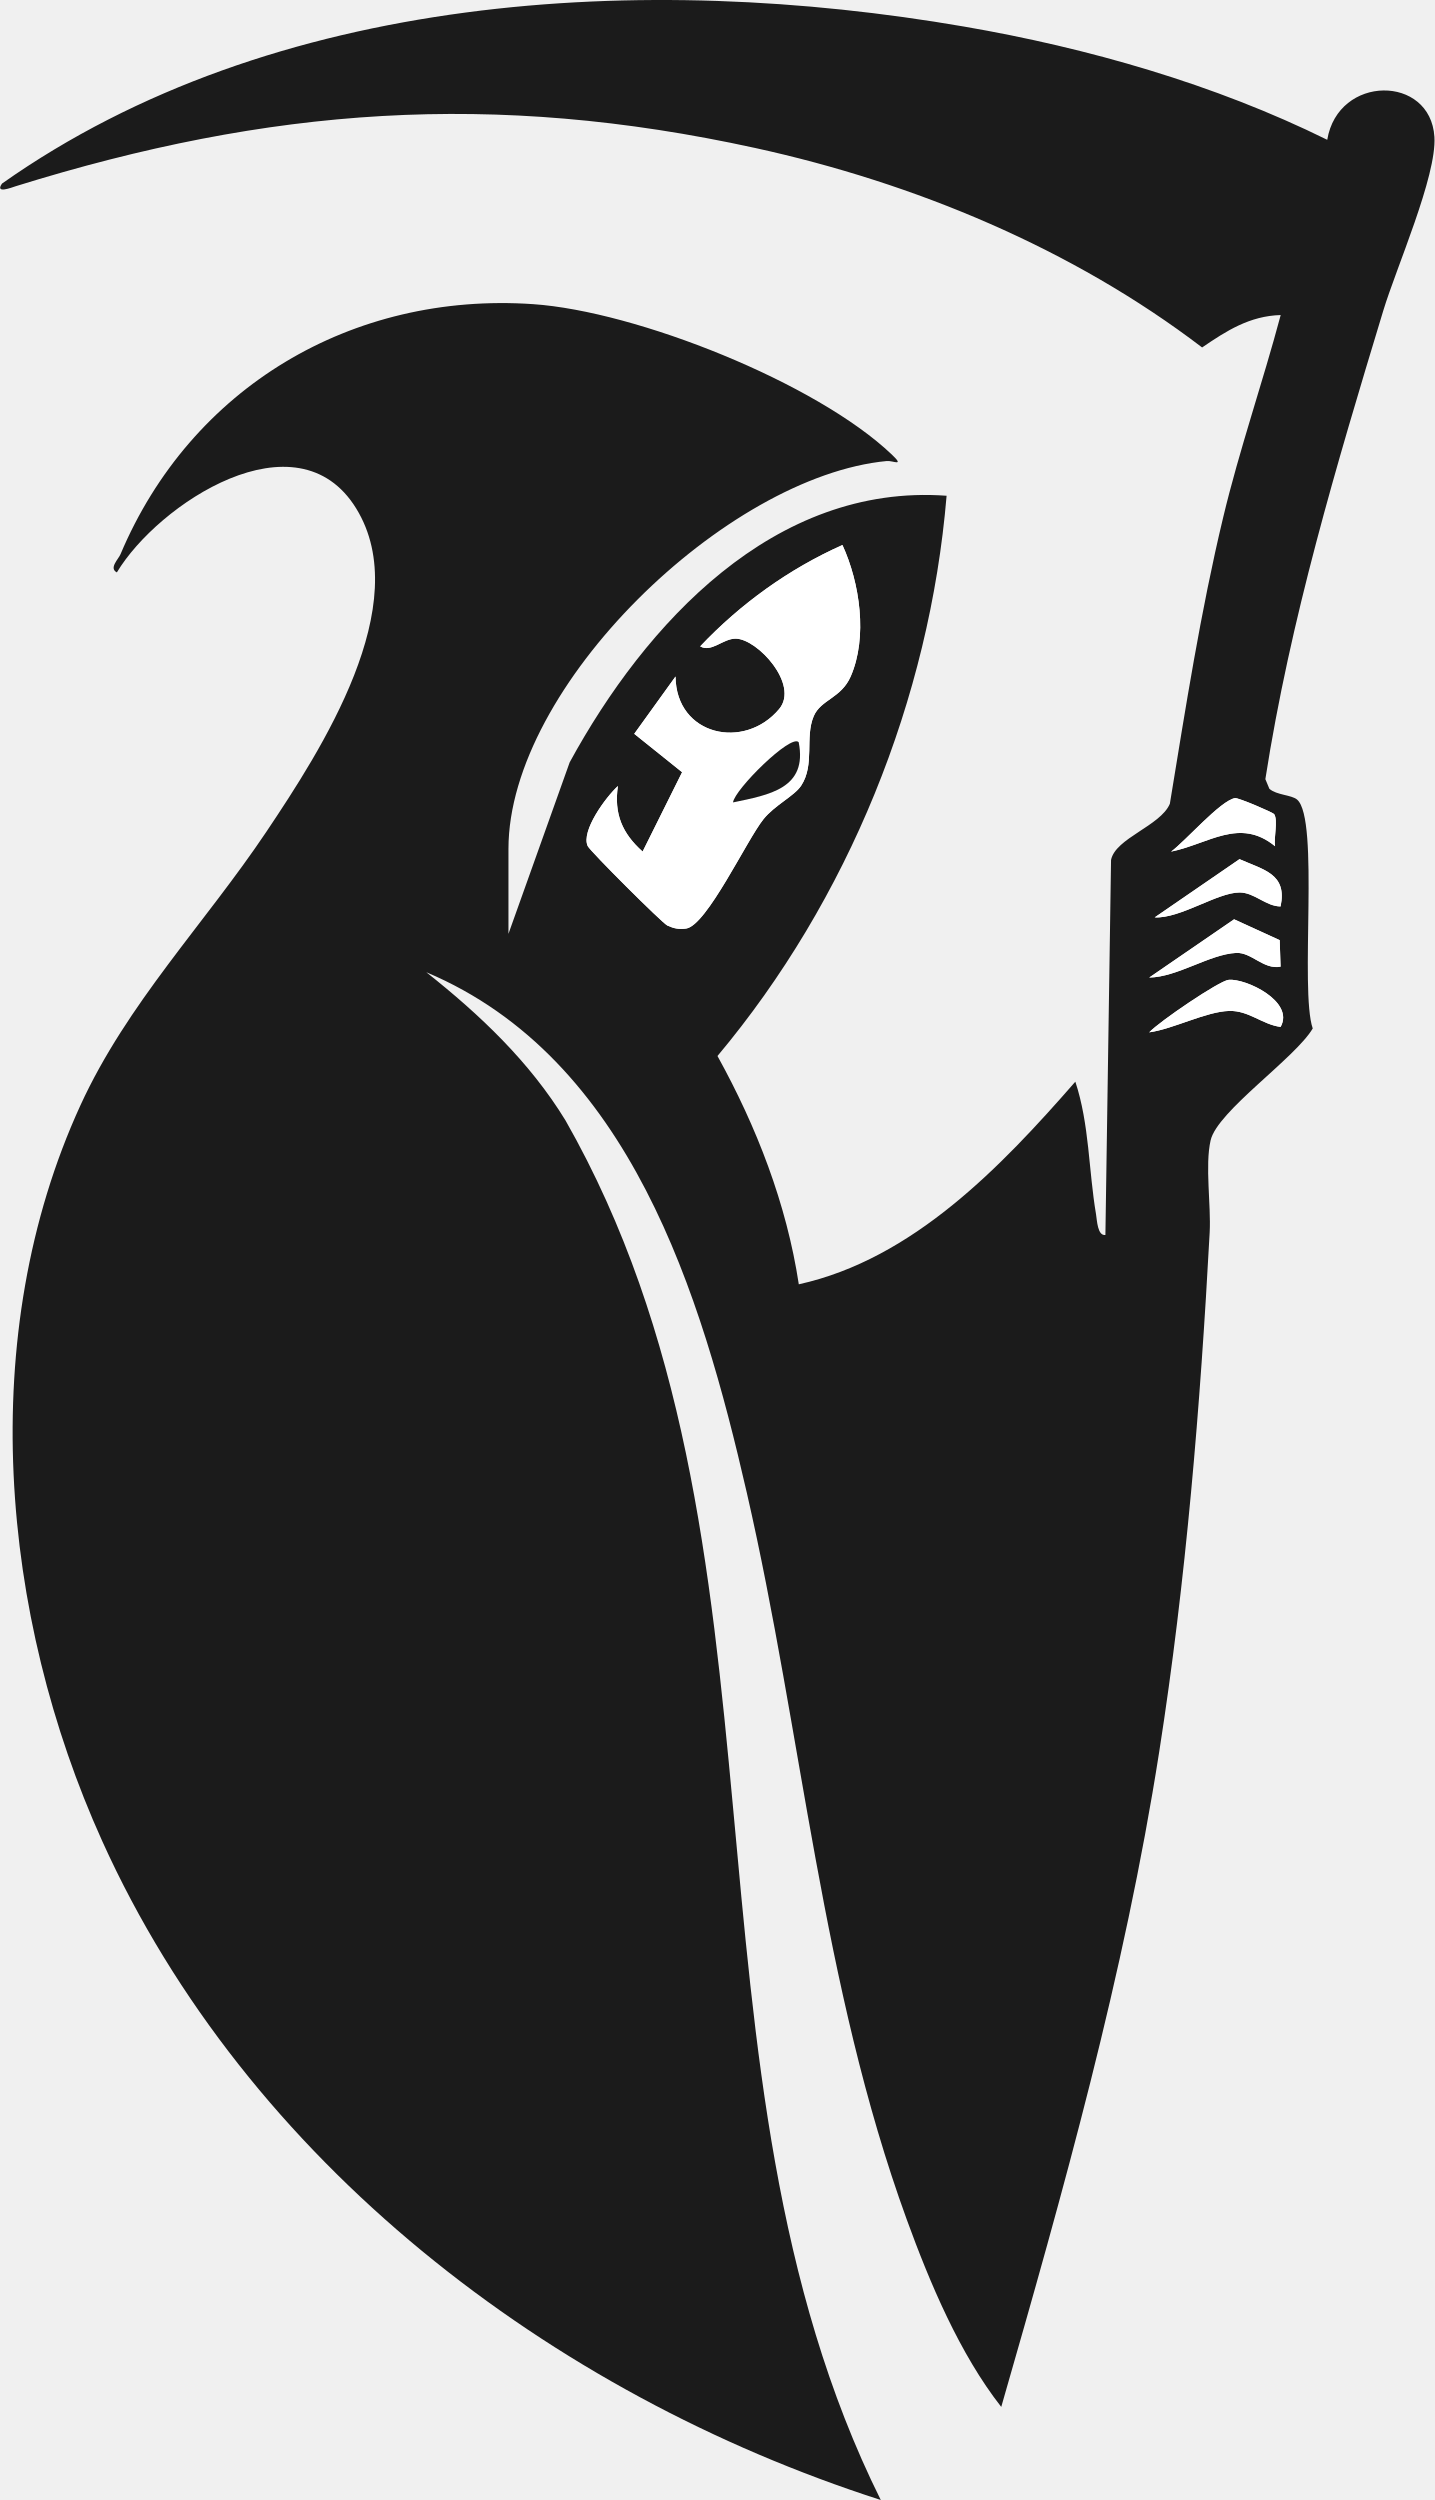
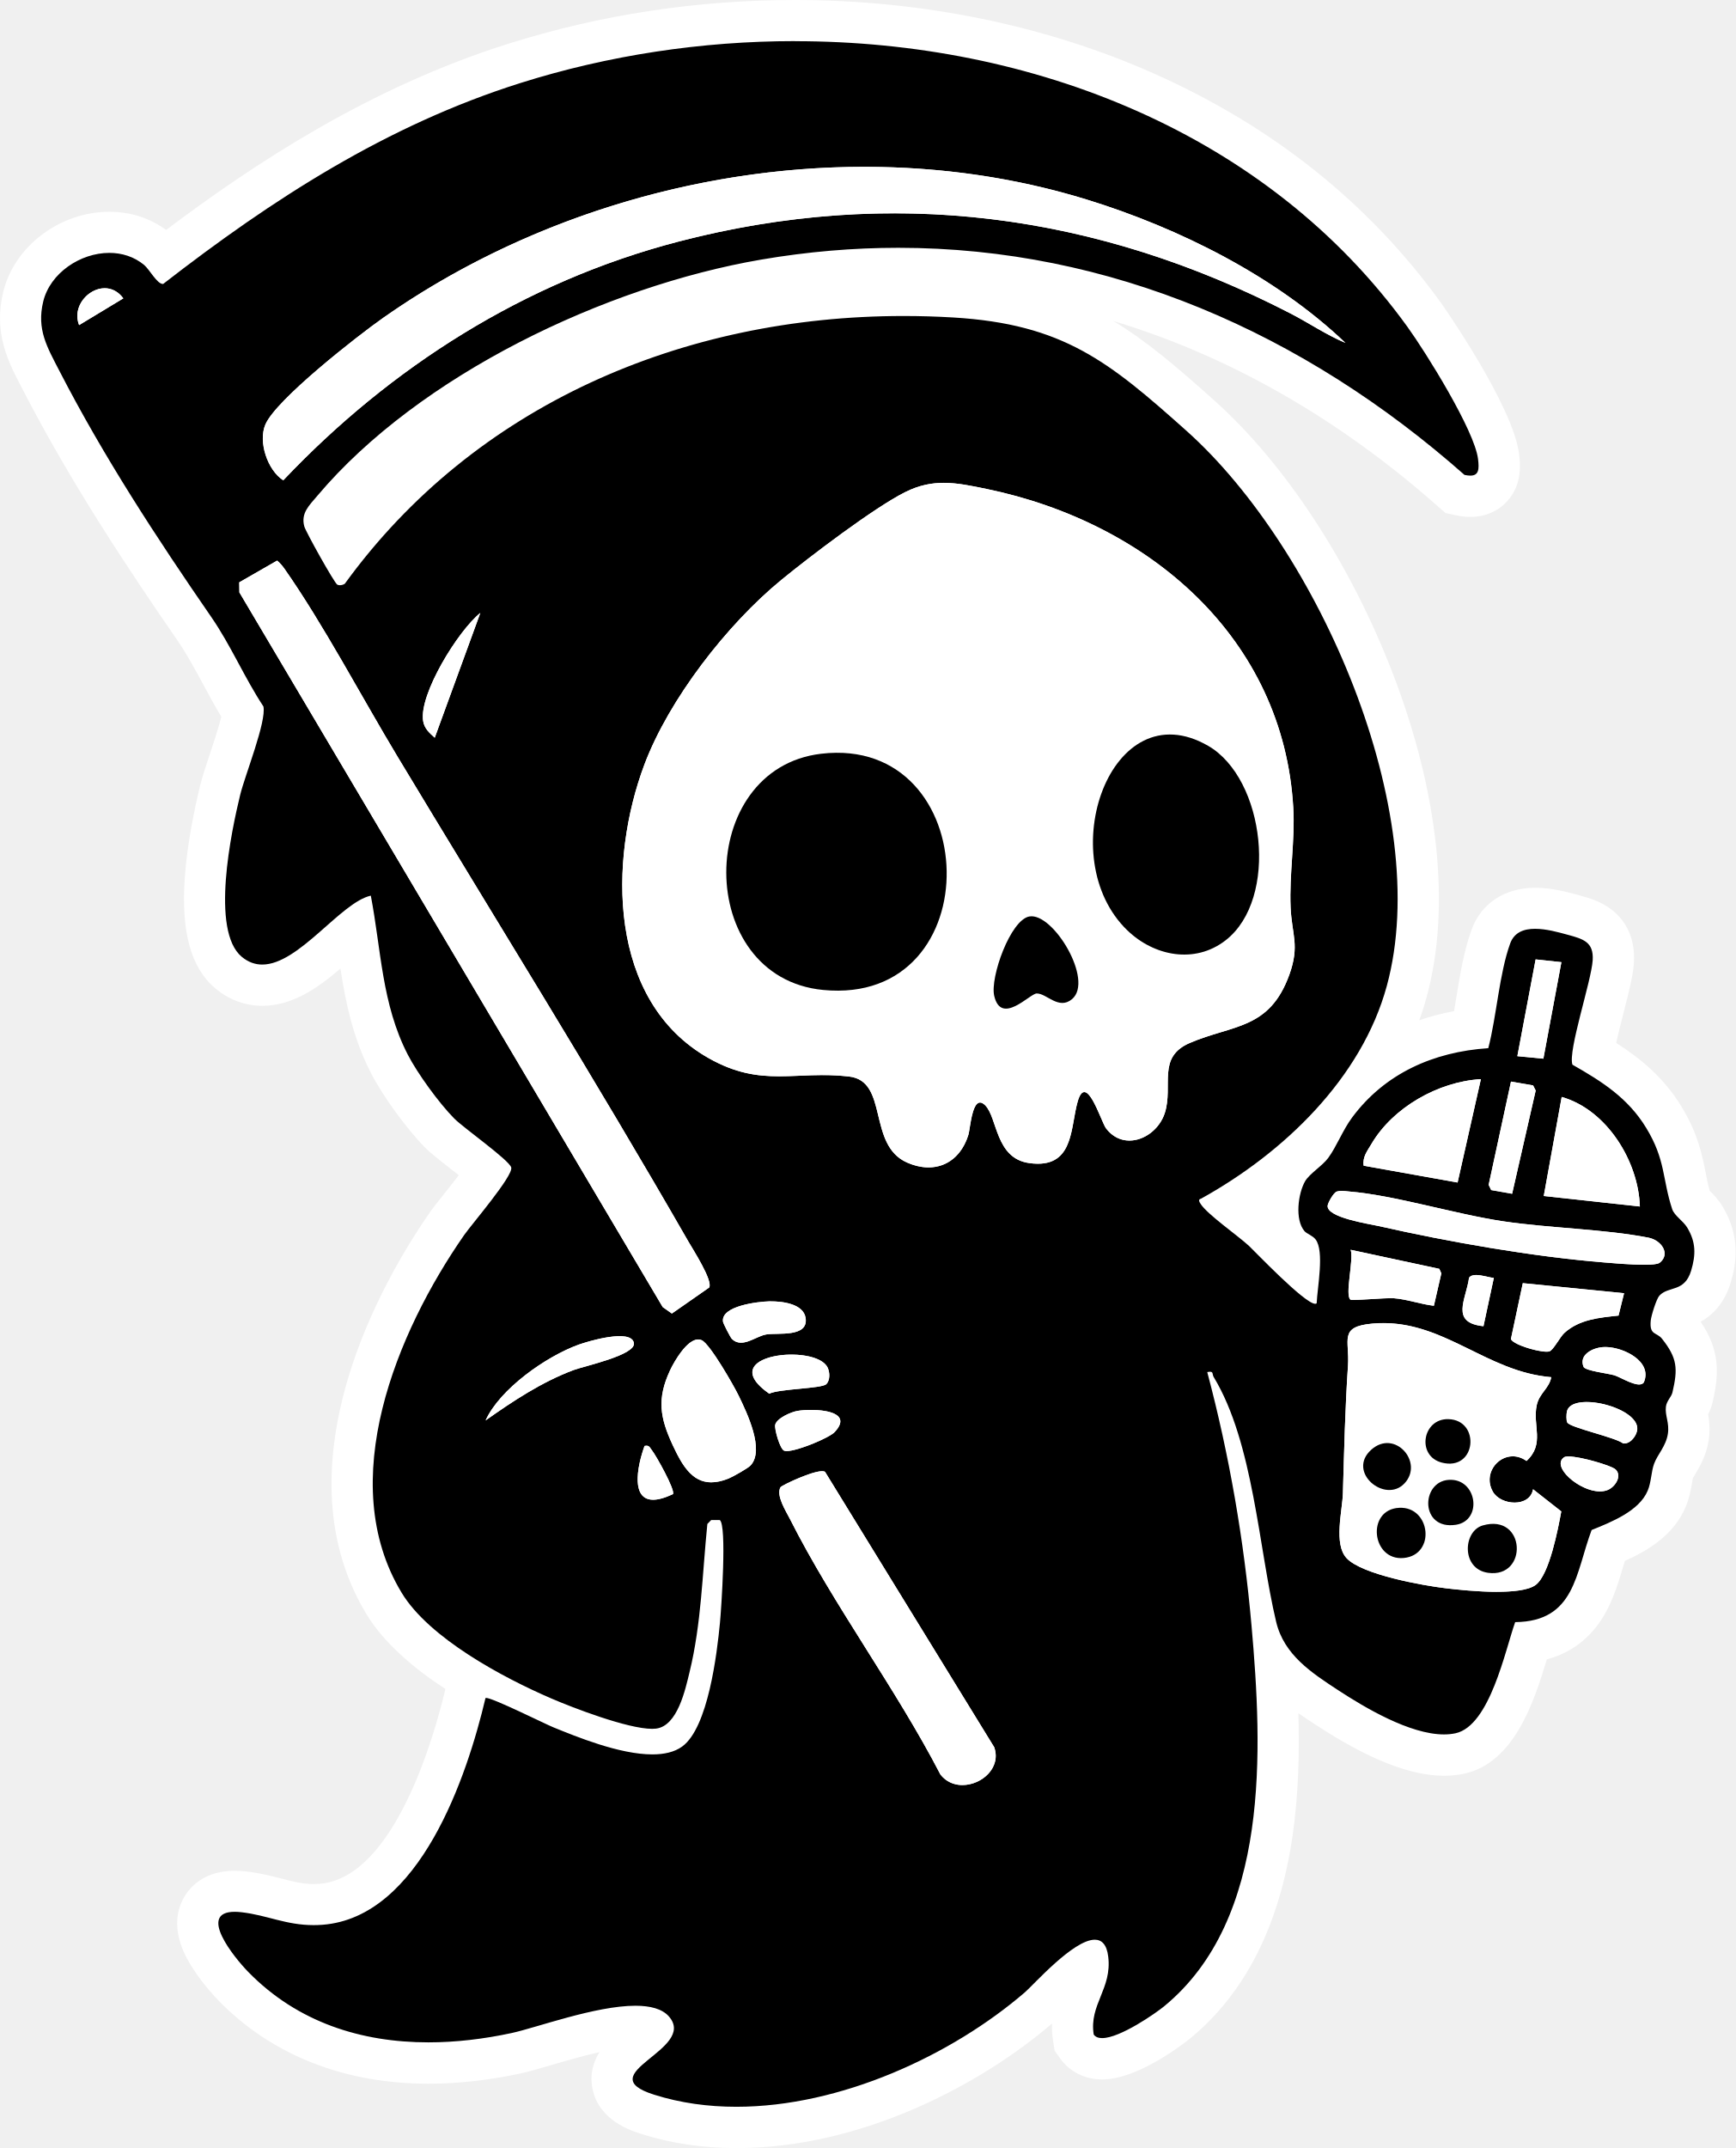
- <svg xmlns="http://www.w3.org/2000/svg" id="Layer_1" version="1.1" viewBox="0 0 261.96 456.53">
+ <svg xmlns="http://www.w3.org/2000/svg" id="Layer_1" version="1.1" viewBox="0 0 505.82 625.85">
  <defs>
    <style>
      .st0 {
        fill: #fff;
      }
- 
-       .st1 {
-         fill: #1b1b1b;
-       }
    </style>
  </defs>
-   <path class="st1" d="M92.85,170.53l11.18-31.32c13.82-25.34,37.33-50.98,68.83-48.68-3.11,37.17-17.96,73.79-41.84,102.31,7.15,12.93,12.62,27,14.85,41.69,20.86-4.61,36.95-21.48,50.5-37,2.57,7.77,2.42,16.23,3.78,24.22.18,1.06.26,3.97,1.71,3.77l1.03-68.48c.79-3.99,9.03-6.21,10.74-10.26,2.87-17.48,5.6-35.05,9.73-52.27,2.99-12.5,7.21-24.59,10.51-36.98-5.69.17-9.88,2.87-14.35,5.92-23.69-18.07-52.52-30.06-81.63-36.43-47.87-10.47-88.68-7.42-135.03,6.99-.72.23-3.86,1.47-2.49-.49C49.93-1.45,117.73-5.2,176.04,4.85c22.6,3.89,45.8,10.54,66.33,20.68,1.98-11.93,18.87-11.92,19.57-.53.44,7.17-6.96,23.86-9.35,31.77-8.53,28.15-16.98,56.34-21.52,85.51l.73,1.76c1.34,1.18,4.05,1.1,5.07,1.98,4.13,3.55.44,34.78,2.85,41.79-3.21,5.44-17.45,15.12-18.65,20.44-1.05,4.64.1,11.75-.17,16.83-1.7,31.59-4.32,63.55-9.21,94.79-6.35,40.62-17.52,80.27-28.85,119.66-7.59-9.68-13.03-22.62-17.26-34.23-15.56-42.74-19.09-88.67-29.22-132.78-8.31-36.19-21.27-79.27-58.51-94.98,9.78,7.75,18.85,16.33,25.42,27.07,43.79,76.89,18.58,173.49,57.57,251.92-60.33-19.4-115.7-61.77-142.17-120.32C.03,294.97-4.52,243.76,14.68,201.86c8.53-18.62,22.73-33.2,33.99-50.01,9.98-14.9,27.19-41.45,16.37-59.01s-36.19-.83-43.7,11.69c-1.5-.78.29-2.41.67-3.33,12.85-30.46,42.27-47.92,75.32-45.66,18.89,1.29,51.74,14.34,65.53,27.47,2.4,2.29.21,1.07-.92,1.18-29.28,2.77-69.09,41.1-69.09,70.83v15.5ZM112.84,143.53c-2.23,2.04-6.77,8.23-5.52,10.96.43.94,13.62,14.09,14.55,14.52,1.16.54,2.15.74,3.43.55,3.77-.55,11.08-16.18,14.12-19.97,2.06-2.57,5.63-4.23,6.88-6.12,2.55-3.86.64-8.82,2.3-12.7,1.3-3.04,5.01-3.26,6.75-7.25,3.13-7.16,1.67-17.08-1.51-24-9.79,4.37-18.61,10.72-25.98,18.51,2.06,1.19,4.18-1.45,6.52-1.41,3.96.07,11.6,8.4,7.91,12.84-6.33,7.6-18.84,4.9-18.93-5.93l-7.54,10.47,8.74,7.01-7.21,14.49c-3.73-3.32-5.26-6.92-4.51-11.98ZM232.69,148.69c-.2-.33-6.59-3.05-7.16-2.95-2.66.45-9.05,7.85-11.68,9.78,6.89-1.42,12.52-6.29,18.99-.99-.26-1.59.57-4.68-.15-5.84ZM233.85,165.53c1.26-5.96-3.07-6.66-7.5-8.64l-15.49,10.64c4.7.23,11.39-4.53,15.49-4.55,2.73-.01,4.77,2.53,7.5,2.55ZM233.69,171.69l-8.33-3.81-15.5,10.64c5.15-.08,11.02-4.26,15.89-4.5,2.81-.14,4.99,3.11,8.1,2.51l-.16-4.83ZM233.85,187.53c2.62-4.64-6.36-8.9-9.49-8.6-1.69.16-12.61,7.57-14.5,9.59,4.36-.6,10.39-3.8,14.6-3.91,3.59-.1,6.08,2.5,9.39,2.92Z" />
-   <path class="st0" d="M112.84,143.53c-.75,5.06.78,8.66,4.51,11.98l7.21-14.49-8.74-7.01,7.54-10.47c.09,10.84,12.59,13.53,18.93,5.93,3.7-4.44-3.95-12.77-7.91-12.84-2.34-.04-4.46,2.59-6.52,1.41,7.37-7.78,16.18-14.13,25.98-18.51,3.19,6.92,4.64,16.84,1.51,24-1.74,3.99-5.45,4.22-6.75,7.25-1.66,3.88.24,8.84-2.3,12.7-1.25,1.89-4.81,3.55-6.88,6.12-3.05,3.79-10.36,19.42-14.12,19.97-1.28.19-2.27-.01-3.43-.55-.93-.43-14.12-13.59-14.55-14.52-1.25-2.74,3.29-8.92,5.52-10.96ZM145.85,135.54c-1.38-1.6-11.73,8.66-11.99,10.99,6.59-1.38,13.66-2.52,11.99-10.99Z" />
-   <path class="st0" d="M233.69,171.69l.16,4.83c-3.11.6-5.29-2.64-8.1-2.51-4.87.24-10.74,4.42-15.89,4.5l15.5-10.64,8.33,3.81Z" />
-   <path class="st0" d="M233.85,187.53c-3.32-.42-5.8-3.02-9.39-2.92-4.22.12-10.24,3.32-14.6,3.91,1.89-2.02,12.81-9.43,14.5-9.59,3.14-.3,12.11,3.95,9.49,8.6Z" />
-   <path class="st0" d="M233.85,165.53c-2.72-.02-4.76-2.56-7.5-2.55-4.11.02-10.8,4.78-15.49,4.55l15.49-10.64c4.43,1.98,8.76,2.68,7.5,8.64Z" />
-   <path class="st0" d="M232.69,148.69c.72,1.16-.1,4.25.15,5.84-6.47-5.3-12.1-.43-18.99.99,2.63-1.93,9.02-9.33,11.68-9.78.57-.1,6.96,2.62,7.16,2.95Z" />
-   <path class="st1" d="M145.85,135.54c1.67,8.46-5.41,9.61-11.99,10.99.26-2.33,10.61-12.59,11.99-10.99Z" />
+   <g>
+     <path d="M214.63,619.85c-9.1,0-17.76-1.27-25.73-3.78-2.53-.79-9.24-2.91-10.35-8.74-1.07-5.6,3.62-9.4,7.39-12.46,1.17-.95,3.16-2.57,4.1-3.68-.71-.37-2.19-.77-4.81-.77-7.46,0-18.25,3.15-26.14,5.46-3.46,1.01-6.45,1.88-8.72,2.37-8.78,1.89-17.35,2.84-25.48,2.84-23.22,0-42.33-7.51-56.8-22.32-4.96-5.08-12.83-14.7-9.73-22.06.89-2.12,3.38-5.67,10.06-5.67.84,0,1.74.05,2.7.16,3.51.4,6.51,1.17,9.42,1.92,3.72.96,6.93,1.78,10.86,1.78.71,0,1.44-.03,2.17-.08,25.39-1.96,37.9-43.62,42.1-61.44l.41-1.73,1.29-1.23c.16-.15.32-.29.49-.42-10.04-5.98-20.48-13.82-25.91-22.8-25.31-41.81,7.68-95.33,18.39-110.73.69-.99,1.91-2.52,3.6-4.64,1.94-2.43,5.88-7.37,7.98-10.49-2.02-1.72-5.01-4.06-6.9-5.53-3.47-2.71-5.67-4.44-6.89-5.67-4.84-4.89-11.54-14.11-14.64-20.13-5.95-11.57-7.65-23.56-9.29-35.16-.2-1.43-.41-2.88-.62-4.34-1.57,1.28-3.19,2.71-4.67,4.01-6.99,6.17-14.22,12.54-22.47,12.54-3.59,0-6.89-1.22-9.79-3.64-8.52-7.08-9.35-25.01-2.46-53.28.5-2.05,1.45-4.89,2.54-8.19,1.25-3.75,3.72-11.16,4.1-14.26-2.36-3.73-4.44-7.59-6.47-11.34-2.51-4.65-4.88-9.04-7.68-13.1-14.38-20.82-30.93-45.71-44.69-72.41l-.7-1.34c-3.39-6.53-6.9-13.28-4.52-23.06,2.6-10.68,13.39-18.74,25.09-18.74,5.29,0,10.14,1.71,14.02,4.95.77.64,1.43,1.41,2.07,2.23,25.96-19.86,60.42-43.31,101.97-56.4,26.26-8.27,53.77-12.47,81.75-12.47,36.11,0,71.47,7.23,102.24,20.92,33.55,14.92,60.84,36.72,81.11,64.79,3.12,4.32,20.36,30.28,21.68,41.33.25,2.07.71,5.92-1.91,8.87-1.08,1.22-3.05,2.67-6.31,2.67-.91,0-1.87-.11-2.94-.34l-1.54-.33-1.18-1.04c-47.89-42.31-103.57-64.67-161.03-64.67-12.87,0-25.98,1.13-38.96,3.35-40.41,6.92-94.97,30.25-125.75,66.75-.28.33-.56.66-.84.98-.65.75-1.63,1.88-1.8,2.35.68,1.52,3.11,5.96,5.2,9.6,37.41-47.86,96.67-75.17,163.69-75.17,4.9,0,9.89.15,14.82.44,33.69,2.02,48.44,13.83,71.62,34.52,19.75,17.64,38.61,46.48,50.44,77.14,13.02,33.76,16.49,65.95,9.75,90.66-2.06,7.55-5.33,14.96-9.67,22.08,7.94-5.92,17.58-9.68,28.56-11.07.52-2.58.97-5.36,1.44-8.23,1.05-6.44,2.14-13.1,4.18-18.75,1.11-3.08,4.27-8.24,12.89-8.24,3.94,0,7.96,1.09,10.9,1.89,4.75,1.29,12.54,3.41,11.88,13.66-.2,3.09-1.47,8.04-2.93,13.78-.96,3.75-2.43,9.48-2.95,12.8,7.86,4.64,15.2,9.89,20.58,18.7,4.27,6.99,5.29,12.19,6.29,17.21.48,2.44.94,4.76,1.78,7.41.22.25.63.65.92.94.94.92,2.11,2.07,3.02,3.58,4.09,6.81,3.18,12.61,1.74,17.38-2.13,7.06-7.01,8.58-9.63,9.39-.23.07-.52.16-.75.24-.32.82-.72,2.06-.97,2.96.58.44,1.22,1.02,1.83,1.78,5.92,7.48,6.06,12.65,4.17,20.74-.36,1.55-1.11,2.73-1.6,3.51-.06.09-.12.19-.18.29.04.33.14.84.21,1.23.32,1.6.75,3.79.32,6.57-.53,3.39-2.06,5.94-3.19,7.8-.48.79-.93,1.54-1.12,2.06-.21.56-.36,1.49-.52,2.48-.27,1.61-.6,3.61-1.43,5.59-3.02,7.26-10.93,11.14-17.12,13.71-.48,1.47-.93,2.98-1.37,4.45-2.87,9.64-6.38,21.45-21.19,23.53-.17.55-.34,1.14-.52,1.74-3.55,11.93-8.42,28.27-20.06,30.82-1.46.32-3.02.48-4.65.48-8.67,0-19.77-4.5-33.95-13.76-5.29-3.46-11-7.19-15.22-12.42,2.71,41.07-.3,80.78-28.56,104.02-.13.11-13.33,10.64-21.88,10.64-4.18,0-6.39-2.22-7.34-3.55l-.82-1.15-.22-1.4c-.96-6.01.9-10.59,2.38-14.28,1.06-2.64,1.94-4.8,1.91-7.38-2.11,1.3-5.69,4.21-11.75,10.29-1.22,1.22-2.09,2.1-2.77,2.69-19.56,16.82-52.94,34.79-87.99,34.79ZM279.07,513.62c.28.26.7.48,1.42.48h0c1.26,0,2.72-.72,3.4-1.68.26-.36.33-.65.31-.93l-46.82-76.19c-1.09.39-2.35.9-3.47,1.4.35.7.72,1.4.96,1.82.27.5.52.95.71,1.34,6.38,12.63,14.4,25.38,22.15,37.72,7.36,11.71,14.96,23.81,21.34,36.03ZM398.74,391.85c.01.33.04.68.05.99.09,1.48.19,3.32.05,5.47-.73,10.75-1.04,21.75-1.34,32.38l-.13,4.53c-.04,1.56-.25,3.27-.47,5.09-.3,2.48-1.01,8.29-.04,9.6,2.07,2.2,14.6,5.62,25.28,6.88,5.56.66,10.32.99,14.15.99,5.26,0,7.18-.63,7.66-.83.63-.75,2.32-3.64,4.48-14.14l-.79-.62c-1.77,1.02-3.9,1.59-6.23,1.59-4.88,0-9.42-2.45-11.57-6.24-2.29-4.05-2.28-8.84.04-12.81,2.31-3.97,6.52-6.43,10.99-6.43.36,0,.71.02,1.07.05-.01-.58-.07-1.31-.15-2.26-.2-2.21-.45-4.97.22-8.01.2-.9.47-1.7.78-2.43-6.09-1.68-11.52-4.35-16.82-6.96-7.54-3.7-14.65-7.2-22.82-7.2-.86,0-1.73.04-2.59.11-.79.07-1.39.15-1.83.23ZM203.07,397.82c-.8,1.1-1.68,2.54-2.35,3.97-2.97,6.38-2.38,9.93.77,16.72,2.85,6.13,4.34,7.37,5.82,7.37h0c.74,0,1.71-.23,2.8-.67.71-.3,3.07-1.64,4.18-2.37.25-1.07.08-4.27-4.37-13.47-1.2-2.49-4.53-8.18-6.86-11.55ZM447.13,387.07c.63.19,1.29.37,1.88.51.02-.03.04-.05.05-.08.87-1.29,1.77-2.62,2.89-3.62,1.25-1.12,2.56-2.04,3.91-2.78l-7.3-.72-1.43,6.7ZM196.58,374.87l3.32-2.31c-.77-1.53-1.97-3.66-3.61-6.37-.38-.63-.69-1.15-.9-1.51-18.96-33.04-39.22-66.31-58.8-98.48-8.52-13.99-17.33-28.46-25.91-42.71-3.45-5.73-6.89-11.73-10.54-18.08-6.79-11.84-13.81-24.06-20.81-34.32l-2.6,1.49,119.85,202.29ZM399.3,372.52s.06,0,.09,0c1.3-.08,2.56-.16,3.68-.21l-3.65-.79c0,.09-.08.74-.11,1ZM358.82,351.09c1.38,1.13,2.84,2.29,3.9,3.12,2.08,1.63,4.04,3.18,5.37,4.41.3.28,1.01.99,2,1.99,3.65,3.68,6.44,6.39,8.58,8.39.09-1.65.09-3.19-.1-4.12-.04-.02-.08-.04-.11-.07-.79-.46-1.87-1.09-2.8-2.17-5.02-5.78-3.46-16.4-.45-21.52,1.19-2.03,2.98-3.58,4.72-5.07.87-.75,1.96-1.69,2.35-2.23.41-.56.82-1.21,1.23-1.92-7.14,7.04-15.44,13.51-24.69,19.19ZM470.76,344.71c-1.83-6.26-5.73-12.52-11.12-16.34l-2.69,14.83,13.8,1.51ZM420.2,337.63l3.52-15.61c-7.3,2.4-14.09,7.2-18.03,13.01l14.51,2.6ZM239.76,307.24c2.98,0,5.72.15,8.38.46,10.09,1.16,12.25,10.1,13.67,16.01,1.34,5.58,2.27,8.34,4.95,9.53,1.37.6,2.66.91,3.83.91,3.49,0,5.12-2.8,5.86-5.19.07-.32.13-.77.22-1.29.69-4.34,1.97-12.41,8.95-12.41,1.44,0,3.59.44,5.71,2.54,2.21,2.19,3.22,5.15,4.2,8.01,1.76,5.13,2.7,6.79,5.2,7.14.63.09,1.22.14,1.74.14,2.48,0,3.25-.35,4.63-8.16.33-1.87.67-3.81,1.21-5.66,1.78-6.14,5.58-7.06,7.68-7.06,5.58,0,8.11,5.87,10.34,11.06.3.71.71,1.65.92,2.08.74.88,1.39,1,1.88,1,1.63,0,3.88-1.57,4.62-3.91.56-1.78.57-3.9.57-6.15,0-5.42.01-13.6,10.07-17.91,3.45-1.48,6.74-2.47,9.64-3.35,8.22-2.48,12.74-3.85,16.07-13.08,1.62-4.5,1.31-6.62.74-10.46-.29-1.93-.61-4.12-.73-6.88-.21-5.06.11-10.03.42-14.83.32-4.9.62-9.53.37-14.05-2.44-42.96-35.68-77.27-84.67-87.4-4.28-.89-7.9-1.63-11.19-1.63-3.06,0-5.7.64-8.56,2.07-8.4,4.19-26.92,18.25-34.97,24.85-16,13.11-31.66,34.19-38.09,51.25-8.64,22.94-11.48,62.71,16.1,78.25,6.6,3.72,11.79,4.49,17.54,4.49,1.86,0,3.76-.08,5.77-.17,2.2-.09,4.48-.19,6.92-.19ZM251.89,54.61c-48.79,0-97.37,15.25-136.79,42.93-11.04,7.75-30.28,23.94-32.24,28.5-.48,1.12-.3,2.96.27,4.7,32.35-32.44,71.24-55.23,112.89-66.11,21.56-5.63,43.29-8.48,64.6-8.48,10.27,0,20.51.66,30.72,1.97-12.8-2.33-26-3.51-39.45-3.51Z" />
+     <path class="st0" d="M231.69,12c69,0,137.65,26.66,178.49,83.23,5.4,7.48,19.59,30.22,20.58,38.53.35,2.9.26,4.82-2.26,4.82-.47,0-1.03-.07-1.69-.21-46.87-41.41-103.37-66.17-165-66.17-13.11,0-26.44,1.12-39.98,3.44-45.41,7.78-99.69,33.65-129.33,68.8-2.37,2.81-4.87,5.06-3.82,8.93.43,1.59,8.76,16.48,9.61,16.97.21.12.48.17.77.17.51,0,1.07-.17,1.44-.44,37.81-52.12,98.6-78,162.83-78,4.8,0,9.62.14,14.46.43,32.13,1.92,45.43,12.87,67.98,33.01,38.58,34.46,72.19,111.17,58.4,161.75-7.32,26.87-30,48.63-54.14,61.99-.97.19-.47,1-.11,1.54,1.97,3.07,10.82,9.2,14.08,12.22,1.59,1.47,16.23,16.87,19.31,16.87.18,0,.32-.05.42-.16.18-4.51,2.31-15.19-.32-18.6-.88-1.14-2.57-1.64-3.23-2.41-2.87-3.31-1.87-11.03.19-14.56,1.29-2.2,5.04-4.47,6.73-6.78,2.47-3.37,4.22-8.08,6.95-11.76,9.52-12.83,23.68-19.14,39.69-20.21,2.43-9.29,3.19-21.67,6.38-30.5,1.19-3.28,4.02-4.28,7.25-4.28s6.71.97,9.42,1.71c4.61,1.25,7.72,2.1,7.38,7.46-.4,6.14-7.27,26.44-5.9,30.42,8.69,4.94,16.2,9.74,21.46,18.36,5.75,9.41,4.68,14.83,7.61,23.73.63,1.9,3.2,3.42,4.38,5.37,2.56,4.26,2.53,7.91,1.14,12.56-1.93,6.41-6.59,4.38-9.25,7.28-.88.96-2.39,5.86-2.52,7.25-.43,4.39,1.71,3.32,3.29,5.31,4.49,5.67,4.64,8.74,3.03,15.65-.3,1.3-1.7,2.45-1.9,4.14-.32,2.57,1.07,4.7.57,7.91-.56,3.63-3.01,5.98-4.01,8.71-.86,2.34-.81,5.32-1.86,7.83-2.48,5.96-10.61,9.16-16.35,11.48-4.7,12.49-4.76,26.65-22.28,26.84-2.9,8.12-7.35,30.19-17.38,32.38-1.07.23-2.2.34-3.37.34-10,0-23.17-7.89-30.67-12.78-7.96-5.2-15.95-10.4-18.24-20.02-5.12-21.5-6.59-52.15-18.19-71.31-.48-.79-.07-1.56-1.07-1.56-.21,0-.47.03-.82.1,6.41,24.11,10.71,48.98,12.9,73.85,3.17,35.91,5.55,85.45-25.46,110.93-2.4,1.97-12.83,9.27-18.07,9.27-1.08,0-1.94-.31-2.46-1.04-1.39-8.74,5.38-13.31,4.23-22.7-.43-3.55-1.9-4.93-3.92-4.93-6.26,0-17.81,13.13-20.38,15.34-21.31,18.33-53.67,33.34-84.08,33.34-8.2,0-16.26-1.09-23.93-3.51-19.28-6.07,12.67-13.1,4.31-22.77-1.98-2.29-5.5-3.15-9.78-3.16-11.66,0-28.95,6.42-36.12,7.96-8.05,1.73-16.21,2.71-24.22,2.71-19.46,0-38.09-5.76-52.5-20.51-4.21-4.31-14.88-17.53-3.96-17.53.6,0,1.27.04,2.02.13,7.41.85,12.92,3.75,20.96,3.75.85,0,1.72-.03,2.63-.1,28.37-2.19,42.12-43.32,47.48-66.05.03-.03.1-.05.18-.05,1.98,0,17.15,7.57,19.58,8.56,6.7,2.72,19.26,7.9,28.86,7.9,3.41,0,6.44-.65,8.71-2.3,7.57-5.5,10.14-27.1,11-36.01.39-4.04,2.07-28.61-.06-29.98h-2.49s-1.12,1.15-1.12,1.15c-1.47,14.42-1.73,29.03-5.19,43.17-1.22,4.98-3.46,15.72-9.8,16.46-.34.04-.71.06-1.1.06-7.16,0-23.2-6.18-29.34-8.83-14.19-6.11-35.67-17.61-43.66-30.81-19.61-32.4-1.42-76,18.19-104.2,2.2-3.17,14.38-17.29,13.74-19.72-.57-2.15-13.9-11.53-16.6-14.26-4.4-4.45-10.72-13.12-13.57-18.66-7.57-14.72-7.72-30.46-10.75-46.28-8.78,1.94-20.96,20.08-31.64,20.08-2.05,0-4.05-.67-5.96-2.25-9.2-7.64-3.03-36.72-.46-47.24,1.4-5.72,7.69-21.32,6.76-25.71-5.51-8.35-9.49-17.79-15.16-26.01-15.91-23.05-31.4-46.73-44.29-71.75-3.57-6.92-6.7-12.1-4.72-20.24,2.01-8.27,10.8-14.16,19.26-14.16,3.64,0,7.23,1.09,10.18,3.55,1.47,1.23,3.75,5.5,5.39,5.5.05,0,.09,0,.14-.01,31.8-24.68,65.14-46.25,104.16-58.55,25.58-8.06,52.8-12.19,79.95-12.19M82.55,139.94c31.24-32.96,70.26-57.83,114.98-69.5,21.32-5.57,42.37-8.29,63.08-8.29,39.8,0,78.41,10.04,115.55,29.21,5.33,2.75,10.37,6.2,15.93,8.54-20.27-19.33-48.35-33.42-75.36-41.75-20.95-6.46-42.87-9.54-64.85-9.54-49.9,0-100.14,15.86-140.24,44.02-7.47,5.25-31.17,23.76-34.3,31.04-2.17,5.03.62,13.35,5.2,16.27M23.05,94.72l12.89-7.79c-1.53-2.08-3.49-2.95-5.42-2.95-4.84,0-9.58,5.4-7.46,10.74M227.07,313.59c4.08,0,8.18-.35,12.69-.35,2.43,0,4.97.1,7.7.42,11.61,1.34,5.26,19.93,16.89,25.06,2.18.96,4.29,1.42,6.26,1.42,5.41,0,9.78-3.46,11.63-9.53.5-1.63.97-9.37,3.4-9.37.43,0,.92.24,1.48.8,3.61,3.58,2.94,15.43,12.78,16.83.93.13,1.79.2,2.58.2,10.51,0,9.54-11.04,11.61-18.15.57-1.96,1.23-2.73,1.92-2.73,2.38,0,5.2,9.08,6.35,10.59,1.9,2.48,4.34,3.54,6.8,3.54,4.4,0,8.85-3.39,10.34-8.1,2.5-7.91-2.41-16.2,7.28-20.35,12.59-5.39,23.19-3.82,29-19.9,3.08-8.55.7-11.67.36-19.63-.41-9.74,1.33-19.45.78-28.97-2.81-49.4-41.98-83.12-89.45-92.93-4.51-.93-8.47-1.76-12.41-1.76-3.64,0-7.26.71-11.24,2.7-9.01,4.5-27.88,18.84-36.1,25.58-15.82,12.96-32.74,34.77-39.9,53.78-10.46,27.77-10.81,68.92,18.77,85.59,7.8,4.4,14.13,5.26,20.49,5.26M195.8,382.72l10.88-7.58c1.17-1.95-4.74-11.12-6.09-13.46-27.27-47.5-56.49-94.33-84.77-141.29-10.4-17.27-21.58-38.52-32.91-54.67-.62-.88-1.31-1.69-2.14-2.39l-11.04,6.34.04,2.93,123.37,208.23,2.66,1.88M139.98,178.59c-6.46,5.17-17.91,23.67-16.66,31.5.35,2.17,1.81,3.45,3.38,4.86l13.28-36.35M449.8,308.46l5.25-28.12-7.51-.81-5.33,28.2,7.58.73M431.59,314.42c-12.46.73-25.67,8.27-31.91,18.9-1.19,2.03-2.64,3.77-2.26,6.32l27.38,4.9,6.79-30.13M440.69,347.82l6.87-30.07-.76-1.5-6.44-1.11-6.51,30.09.74,1.51,6.1,1.08M477.92,351.53c-.4-13.11-9.58-28.15-22.78-31.92l-5.23,28.86,28.01,3.06M479.14,368.5c2.2,0,3.98-.15,4.54-.58,3.2-2.47.66-6.55-3.29-7.32-12.79-2.5-28.76-2.75-42.22-4.75-14.22-2.12-31.75-7.62-45.03-8.7-.7-.06-1.43-.17-2.15-.17-.48,0-.96.05-1.42.2-.93.31-2.58,3.28-2.65,4.11-.31,3.48,12,5.28,14.92,5.94,20.48,4.64,44.93,8.93,65.84,10.61,1.9.15,7.41.65,11.47.65M394.49,378.76c2.34,0,8.41-.52,10.96-.52.27,0,.5,0,.69.02,3.88.28,7.89,1.75,11.75,2.2l2.17-9.44-.59-1.32-25.84-5.55c.98,2.73-1.77,13.3-.05,14.53.08.06.41.08.92.08M432.34,386.41l3.02-14.07c-1.23-.09-3.44-.85-5.16-.85-.88,0-1.63.2-2.06.79-.88,6.41-5.6,13.11,4.2,14.13M450.73,393.84c.35,0,.64-.03.84-.1,1.16-.38,3.07-4.22,4.39-5.4,4.38-3.93,10.11-4.41,15.74-5.02l1.62-6.52-29.51-2.93-3.47,16.3c.73,1.62,7.57,3.67,10.39,3.67M215.96,391.22c2.43,0,5.09-2.03,7.36-2.41,3.32-.56,12.38.97,11.47-4.83-.63-4.01-6.49-4.81-10.07-4.81-.19,0-.38,0-.56,0-3.17.08-14.14,1.31-13.44,5.94.08.55,2.16,4.58,2.57,4.99.83.82,1.74,1.12,2.68,1.12M436.29,463.79c4.79,0,9.24-.48,11.28-2.01,4.01-3.02,6.52-16.41,7.45-21.41l-8.23-6.46c-.47,2.69-2.84,3.89-5.38,3.89s-5.2-1.17-6.34-3.2c-2.77-4.89,1.07-10.28,5.81-10.28,1.31,0,2.69.41,4.01,1.36,5.46-5.03,1.67-10.32,2.99-16.3.77-3.48,3.61-4.82,4.22-8.11-18.38-1.51-30.63-15.76-48.94-15.76-1.02,0-2.05.04-3.11.14-9.99.88-6.68,4.73-7.19,12.27-.84,12.37-1.12,24.69-1.48,37.15-.15,5.16-2.76,14.8,1.07,18.93,4.46,4.8,22.25,7.98,28.99,8.78,3.23.38,9.27,1.03,14.85,1.03M141.51,413.87c8.05-5.69,16.28-11.15,25.61-14.67,3.06-1.15,18.21-4.38,17.63-7.88-.25-1.5-1.94-2.01-4.16-2.01-4.15,0-10.14,1.83-11.94,2.47-9.52,3.44-22.97,12.92-27.13,22.09M207.31,431.89c1.48,0,3.14-.34,5.04-1.11,1.22-.49,5.65-3,6.38-3.78,4.23-4.51-1.05-15.38-3.43-20.31-1.44-2.98-8.37-15.11-10.78-16.2-.34-.15-.68-.22-1.03-.22-3.32,0-7.01,6.44-8.21,9-3.87,8.29-2.96,13.75.77,21.79,2.71,5.85,5.63,10.84,11.26,10.84M477.69,403.39c.6,0,1.09-.18,1.39-.62,2.61-6.12-5.98-10.3-11.25-10.3-.25,0-.48,0-.71.03-3.14.25-7.09,2.33-5.58,5.82.79,1.13,7.06,1.82,8.95,2.39,1.48.44,5.06,2.68,7.2,2.68M224.19,406.07c2.94-1.44,15.28-1.47,16.61-2.77,1.16-1.13,1.07-3.43.4-4.84-1.22-2.55-5.85-3.78-10.54-3.78-8.44,0-17.09,3.98-6.47,11.39M473.38,420.58c1.97,0,3.7-2.45,3.79-4.18.23-4.36-8.59-7.9-14.75-7.9-2.98,0-5.34.83-5.76,2.79-.16.74-.23,2.64.13,3.21.97,1.52,13.84,4.24,16.27,6.07.11.02.22.02.33.02M229.25,422.79c3.23,0,12.48-3.88,14.03-5.56,4.69-5.09-1.73-6.43-6.93-6.43-1.5,0-2.9.11-3.91.28-1.88.31-6.06,2.13-6.51,4.05-.28,1.18,1.38,7.15,2.65,7.57.18.06.41.09.68.09M190.35,436.97c1.47,0,3.37-.5,5.77-1.64.78-1.07-4.92-11.26-6.14-12.8-.55-.69-.71-1.31-1.57-1.31-.16,0-.35.02-.57.07-2.33,6.52-3.8,15.68,2.51,15.68M466.28,434.54c.83,0,1.61-.13,2.32-.43,2.14-.91,4.19-4.02,2.28-5.94-1.12-1.13-10.22-3.81-13.79-3.81-.58,0-1.01.07-1.24.23-3.89,2.66,4.37,9.95,10.44,9.95M280.49,520.1c5.58,0,11.38-5.01,9.27-11.02l-49.3-80.23c-.19-.14-.49-.2-.87-.2-3.11,0-11.79,4.14-12.11,4.67-1.4,2.37,1.61,7.01,2.74,9.26,12.66,25.07,30.83,49.31,43.84,74.42,1.67,2.18,4.03,3.11,6.43,3.11M231.69,0c-28.6,0-56.71,4.29-83.56,12.75-40.27,12.69-73.87,34.8-99.72,54.25-4.73-3.47-10.41-5.3-16.54-5.3-14.39,0-27.69,10.02-30.92,23.32-2.91,11.97,1.49,20.44,5.03,27.25.23.43.46.88.69,1.32,13.92,27,30.6,52.09,45.09,73.07,2.61,3.79,4.91,8.04,7.34,12.54,1.71,3.17,3.46,6.41,5.4,9.64-.78,3.2-2.51,8.4-3.45,11.21-1.14,3.42-2.12,6.38-2.68,8.66-1.64,6.73-3.76,16.83-4.49,26.65-1.2,15.99,1.73,26.68,8.94,32.67,3.96,3.29,8.67,5.03,13.63,5.03,8.83,0,16.21-5.26,22.77-10.85,1.54,10.04,3.68,20.3,8.94,30.53,3.38,6.58,10.43,16.27,15.71,21.61,1.48,1.5,3.69,3.24,7.46,6.19.67.52,1.51,1.18,2.38,1.87-1.65,2.15-3.4,4.34-4.46,5.68-1.94,2.43-3.07,3.86-3.84,4.96-12.16,17.49-21.26,36.85-25.6,54.51-5.94,24.15-3.59,45.26,7,62.76,5.1,8.43,13.81,15.78,23,21.79-3.07,13-14.7,55.06-36.7,56.76-.57.04-1.15.07-1.71.07-3.17,0-5.9-.7-9.36-1.59-2.96-.76-6.32-1.63-10.24-2.07-1.18-.13-2.31-.2-3.38-.2-10.52,0-14.41,6.53-15.59,9.34-3.52,8.37,1.69,16.48,3.4,19.14,2.98,4.63,6.54,8.4,7.56,9.44,15.42,15.78,36.55,24.12,61.09,24.12,8.56,0,17.56-1,26.75-2.98,2.48-.53,5.57-1.43,9.14-2.48,4.17-1.22,9.18-2.68,13.95-3.75-1.8,2.87-2.87,6.35-2.06,10.57,1.78,9.35,11.31,12.35,14.44,13.34,8.56,2.69,17.82,4.06,27.53,4.06,36.68,0,71.52-18.72,91.9-36.24.02-.02.04-.04.06-.05-.05,1.6.04,3.3.33,5.12l.44,2.8,1.65,2.3c2.75,3.85,7.21,6.06,12.22,6.06,10.96,0,25.09-11.51,25.69-12,16.03-13.18,26.05-33.07,29.8-59.12,1.69-11.77,2.03-23.75,1.68-35.58,1.75,1.22,3.49,2.36,5.15,3.44l.07.04c15.18,9.92,27.36,14.74,37.23,14.74,2.06,0,4.05-.21,5.93-.62,14.44-3.15,20.26-20.73,24.03-33.29,5.86-1.58,10.66-4.73,14.36-9.43,4.25-5.41,6.17-11.84,7.86-17.52.17-.59.35-1.17.52-1.74,6.65-2.98,14.29-7.5,17.76-15.83,1.09-2.62,1.5-5.1,1.81-6.91.08-.45.17-1.04.25-1.37.14-.26.41-.71.62-1.05,1.3-2.16,3.27-5.42,3.98-9.98.49-3.15.16-5.77-.16-7.6.49-.95.99-2.14,1.32-3.55,1.99-8.51,2.03-15.25-3.5-23.37,3.2-1.82,6.86-5.11,8.75-11.39,1.58-5.24,3.05-13.23-2.34-22.2-1.22-2.04-2.71-3.55-3.76-4.58-.51-1.83-.86-3.59-1.22-5.42-1.04-5.28-2.23-11.27-7.05-19.18-5.16-8.45-11.96-14-19-18.5.63-2.77,1.46-6.02,2.06-8.38,1.78-6.96,2.88-11.4,3.11-14.88.53-8.19-3.16-12.92-6.36-15.45-3.24-2.57-6.75-3.52-9.84-4.36l-.1-.03c-3.26-.89-7.73-2.1-12.47-2.1-8.84,0-15.77,4.56-18.53,12.2-2.23,6.17-3.37,13.11-4.46,19.82-.22,1.34-.43,2.65-.65,3.93-3.52.65-6.91,1.54-10.15,2.66.83-2.26,1.55-4.53,2.17-6.81,7.07-25.93,3.54-59.46-9.94-94.4-12.34-31.98-31.31-60.94-52.04-79.46-10.66-9.52-19.62-17.24-29.36-23.08,33.45,10.07,65.41,28.22,94.46,53.88l2.36,2.08,3.08.66c1.49.32,2.86.47,4.2.47,4.28,0,8.12-1.66,10.8-4.68,4.41-4.96,3.69-10.99,3.38-13.56-1.7-14.21-22.56-43.84-22.77-44.13-20.9-28.95-49.01-51.41-83.54-66.76C304.84,7.41,268.64,0,231.69,0h0ZM227.07,301.59c-4.95,0-9.12-.62-14.6-3.71-24.29-13.69-21.34-49.91-13.43-70.91,6-15.92,21.25-36.41,36.28-48.73,9.22-7.56,26.58-20.5,33.85-24.12,2.02-1.01,3.78-1.43,5.88-1.43,2.68,0,6.02.69,9.89,1.49l.09.02c46.25,9.56,77.61,41.7,79.89,81.86.24,4.15-.05,8.61-.36,13.32-.32,4.96-.66,10.09-.43,15.47.13,3.07.5,5.53.79,7.51.52,3.51.66,4.46-.45,7.54-2.31,6.4-4.4,7.03-12.16,9.37-3.05.92-6.51,1.97-10.27,3.57-11.97,5.12-13.48,14.83-13.68,21-2.57-4.1-6.31-7.66-12.36-7.66-2.38,0-10.38.82-13.45,11.39-.62,2.15-1.01,4.33-1.35,6.25-1.09-3.18-2.45-7.13-5.64-10.3-3.56-3.53-7.37-4.28-9.93-4.28-2.35,0-10.26.79-13.48,10.99-.74,2.33-1.12,4.72-1.39,6.47-.04.27-.08.52-.12.74-.11.3-.22.52-.31.67-.22-.04-.54-.12-.99-.3-.6-.93-1.28-3.78-1.7-5.51-.82-3.38-1.74-7.22-3.86-10.83-3.25-5.54-8.56-8.99-14.95-9.73-2.89-.33-5.86-.5-9.07-.5-2.56,0-4.9.1-7.17.19-1.95.08-3.78.16-5.52.16h0ZM402.37,446.16c.06-1.6.32-3.77.48-5.12.24-1.95.46-3.8.51-5.64l.13-4.59c.31-11.04.61-21.48,1.33-32.09.03-.39.05-.78.06-1.15,6.11.46,11.87,3.29,18.44,6.52,3.83,1.88,7.92,3.89,12.38,5.56-.12,1.23-.15,2.39-.12,3.46-4.49,1.36-8.43,4.41-10.89,8.62-3.4,5.84-3.43,12.86-.08,18.79,3.06,5.41,9.25,8.98,15.92,9.27-.23.76-.45,1.37-.63,1.87-.85.08-2.03.14-3.62.14-3.59,0-8.11-.32-13.45-.95-6.59-.78-16.15-2.9-20.47-4.68h0Z" />
+   </g>
+   <path class="st0" d="M287.11,322.04c-3.75-3.72-4.3,6.65-4.88,8.57-2.53,8.27-9.73,11.71-17.89,8.11-11.62-5.13-5.27-23.72-16.89-25.06-15.71-1.81-25.38,3.42-40.88-5.32-29.57-16.67-29.22-57.83-18.77-85.59,7.16-19.01,24.08-40.82,39.9-53.78,8.22-6.74,27.08-21.08,36.1-25.58,8.29-4.14,14.97-2.73,23.65-.94,47.46,9.81,86.64,43.53,89.45,92.93.54,9.52-1.19,19.23-.78,28.97.34,7.96,2.72,11.08-.36,19.63-5.8,16.08-16.41,14.52-29,19.9-9.68,4.14-4.77,12.44-7.28,20.35-2.32,7.34-11.85,11.47-17.13,4.55-1.49-1.95-5.75-16.54-8.27-7.86-2.22,7.64-.94,19.84-14.19,17.95-9.84-1.4-9.17-13.25-12.78-16.83ZM328.58,271.1c7.76,7.48,19.62,9.85,28.61,2.88,15.58-12.1,11.5-47.08-5.09-56.66-28.39-16.4-45.6,32.51-23.52,53.79ZM239.3,219.62c-36.78,4.34-37.07,65.13.55,68.81,49.25,4.83,47.03-74.42-.55-68.81ZM300.02,267.03c-5.54.96-11.5,17.73-10.27,23.11,2.01,8.77,10.35-.59,12.35-.67,2.87-.12,6.43,4.94,10.34,1.64,6.43-5.43-5.51-25.27-12.42-24.07Z" />
+   <path class="st0" d="M392.1,99.91c-5.56-2.34-10.6-5.79-15.93-8.54-56.47-29.15-116.34-37.19-178.63-20.93-44.72,11.68-83.75,36.54-114.98,69.5-4.58-2.93-7.37-11.24-5.2-16.27,3.13-7.28,26.83-25.79,34.3-31.04,57.77-40.57,136.59-55.6,205.09-34.48,27.01,8.33,55.09,22.42,75.36,41.75Z" />
+   <path class="st0" d="M206.68,375.14l-10.88,7.58-2.66-1.88-123.37-208.23-.04-2.93,11.04-6.34c.83.7,1.52,1.5,2.14,2.39,11.32,16.15,22.51,37.4,32.91,54.67,28.28,46.97,57.51,93.79,84.77,141.29,1.34,2.34,7.26,11.51,6.09,13.46Z" />
+   <path class="st0" d="M452.09,401.26c-.6,3.29-3.45,4.63-4.22,8.11-1.31,5.98,2.47,11.27-2.99,16.3-6.13-4.37-13.36,2.68-9.82,8.93,2.31,4.08,10.79,4.68,11.73-.69l8.23,6.46c-.93,4.99-3.43,18.39-7.45,21.41-4.43,3.33-20.14,1.69-26.14.98-6.74-.79-24.53-3.97-28.99-8.78-3.83-4.13-1.22-13.77-1.07-18.93.36-12.46.64-24.78,1.48-37.15.51-7.54-2.8-11.39,7.19-12.27,20.07-1.76,32.64,14.03,52.05,15.63ZM422.11,413.49c-7.55-.2-9.36,10.72-1.93,12.65,10.13,2.64,11.4-12.4,1.93-12.65ZM409.33,432.19c5.71-6.1-2.84-15.89-9.66-9.82-7.34,6.53,4.03,15.83,9.66,9.82ZM422.2,431.18c-8.16.55-8.37,14.72,2.13,13.08,7.89-1.23,6.13-13.64-2.13-13.08ZM407.79,439.32c-9.69.48-8.51,15.57,1.33,14.62s7.8-15.07-1.33-14.62ZM432.12,444.46c-5.74,1.66-6.32,12.7,1.56,13.8,11.76,1.64,11.04-17.44-1.56-13.8Z" />
+   <path class="st0" d="M227.48,433.32c.35-.59,11.24-5.73,12.97-4.47l49.3,80.23c3.01,8.6-10.16,15.15-15.7,7.91-13.01-25.11-31.18-49.36-43.84-74.42-1.14-2.25-4.14-6.89-2.74-9.26Z" />
+   <path class="st0" d="M389.57,347.19c1.15-.38,2.4-.13,3.58-.03,13.28,1.08,30.81,6.58,45.03,8.7,13.46,2,29.43,2.25,42.22,4.75,3.95.77,6.49,4.85,3.29,7.32-1.58,1.22-13.09.16-16.01-.08-20.91-1.69-45.36-5.98-65.84-10.61-2.91-.66-15.23-2.47-14.92-5.94.07-.83,1.72-3.8,2.65-4.1Z" />
+   <path class="st0" d="M218.73,427c-.73.78-5.16,3.29-6.38,3.78-9.13,3.67-12.87-2.35-16.3-9.73-3.73-8.04-4.63-13.49-.77-21.79,1.32-2.83,5.69-10.38,9.23-8.77,2.4,1.09,9.34,13.22,10.78,16.2,2.38,4.93,7.66,15.8,3.43,20.31Z" />
+   <path class="st0" d="M431.59,314.42l-6.79,30.13-27.38-4.9c-.38-2.55,1.07-4.29,2.26-6.32,6.24-10.64,19.45-18.18,31.91-18.91Z" />
+   <path class="st0" d="M477.92,351.53l-28.01-3.06,5.23-28.86c13.2,3.77,22.39,18.81,22.78,31.92Z" />
+   <path class="st0" d="M473.32,376.79l-1.62,6.52c-5.63.61-11.36,1.09-15.74,5.02-1.32,1.18-3.23,5.02-4.39,5.4-1.87.62-10.42-1.76-11.24-3.57l3.47-16.3,29.51,2.93Z" />
+   <path class="st0" d="M417.89,380.45c-3.86-.44-7.87-1.92-11.75-2.2-2.28-.16-12.06.78-12.56.42-1.72-1.23,1.03-11.8.05-14.53l25.84,5.55.59,1.32-2.17,9.44Z" />
+   <polygon class="st0" points="440.69 347.82 434.59 346.74 433.85 345.22 440.36 315.13 446.8 316.24 447.56 317.74 440.69 347.82" />
+   <path class="st0" d="M141.51,413.87c4.16-9.17,17.61-18.65,27.13-22.09,2.76-1,15.38-4.76,16.1-.46.59,3.5-14.57,6.72-17.63,7.88-9.33,3.52-17.56,8.98-25.61,14.67Z" />
+   <polygon class="st0" points="455.05 280.34 449.8 308.46 442.22 307.73 447.54 279.54 455.05 280.34" />
+   <path class="st0" d="M224.15,379.17c3.5-.08,9.97.58,10.63,4.81.91,5.8-8.15,4.27-11.47,4.83-3.15.53-7.04,4.22-10.03,1.29-.41-.4-2.49-4.44-2.57-4.99-.7-4.64,10.26-5.87,13.44-5.94Z" />
+   <path class="st0" d="M240.8,403.3c-1.33,1.3-13.67,1.33-16.61,2.77-16.52-11.53,13.58-14.76,17.01-7.61.68,1.41.76,3.71-.4,4.84Z" />
+   <path class="st0" d="M232.44,411.08c4.49-.74,16.89-.41,10.84,6.15-1.68,1.82-12.41,6.23-14.71,5.47-1.27-.42-2.93-6.39-2.65-7.57.46-1.92,4.64-3.74,6.51-4.05Z" />
+   <path class="st0" d="M456.78,414.49c-.36-.56-.29-2.46-.13-3.21,1.3-6.02,20.86-1.35,20.51,5.11-.1,1.83-2.02,4.46-4.12,4.16-2.43-1.82-15.3-4.55-16.27-6.07Z" />
+   <path class="st0" d="M139.98,178.59l-13.28,36.35c-1.57-1.4-3.03-2.69-3.38-4.86-1.25-7.83,10.2-26.33,16.66-31.5Z" />
+   <path class="st0" d="M467.12,392.5c5.16-.41,14.69,3.86,11.96,10.27-1.36,2.02-6.7-1.5-8.59-2.06s-8.16-1.26-8.95-2.39c-1.51-3.49,2.44-5.57,5.58-5.82Z" />
+   <path class="st0" d="M470.87,428.17c1.91,1.91-.13,5.03-2.28,5.94-5.91,2.5-17.17-6.49-12.75-9.52,1.66-1.14,13.72,2.27,15.03,3.58Z" />
+   <path class="st0" d="M196.12,435.33c-12.72,6.06-11.16-5.99-8.28-14.03,1.39-.3,1.49.41,2.14,1.24,1.23,1.53,6.92,11.72,6.14,12.8Z" />
+   <path class="st0" d="M435.36,372.34l-3.02,14.07c-9.8-1.03-5.08-7.73-4.2-14.13,1.26-1.74,5.35-.08,7.22.06Z" />
+   <path class="st0" d="M23.05,94.72c-2.96-7.47,7.52-15.08,12.89-7.79l-12.89,7.79Z" />
+   <path d="M239.3,219.62c47.59-5.61,49.81,73.64.55,68.81-37.63-3.69-37.34-64.47-.55-68.81Z" />
+   <path d="M328.58,271.1c-22.08-21.28-4.88-70.18,23.52-53.79,16.59,9.58,20.67,44.56,5.09,56.66-8.98,6.98-20.85,4.6-28.61-2.88Z" />
+   <path d="M300.02,267.03c6.91-1.2,18.85,18.64,12.42,24.07-3.91,3.3-7.46-1.75-10.34-1.64-2,.08-10.34,9.44-12.35.67-1.23-5.38,4.73-22.14,10.27-23.11Z" />
+   <path d="M407.79,439.32c9.13-.45,10.74,13.71,1.33,14.62s-11.01-14.14-1.33-14.62Z" />
+   <path d="M432.12,444.46c12.6-3.64,13.32,15.44,1.56,13.8-7.88-1.1-7.31-12.14-1.56-13.8Z" />
+   <path d="M409.33,432.19c-5.63,6.02-17-3.29-9.66-9.82,6.82-6.07,15.37,3.72,9.66,9.82Z" />
+   <path d="M422.2,431.18c8.27-.56,10.02,11.84,2.13,13.08-10.51,1.64-10.29-12.53-2.13-13.08Z" />
+   <path d="M422.11,413.49c9.47.25,8.2,15.29-1.93,12.65-7.43-1.94-5.62-12.85,1.93-12.65Z" />
</svg>
